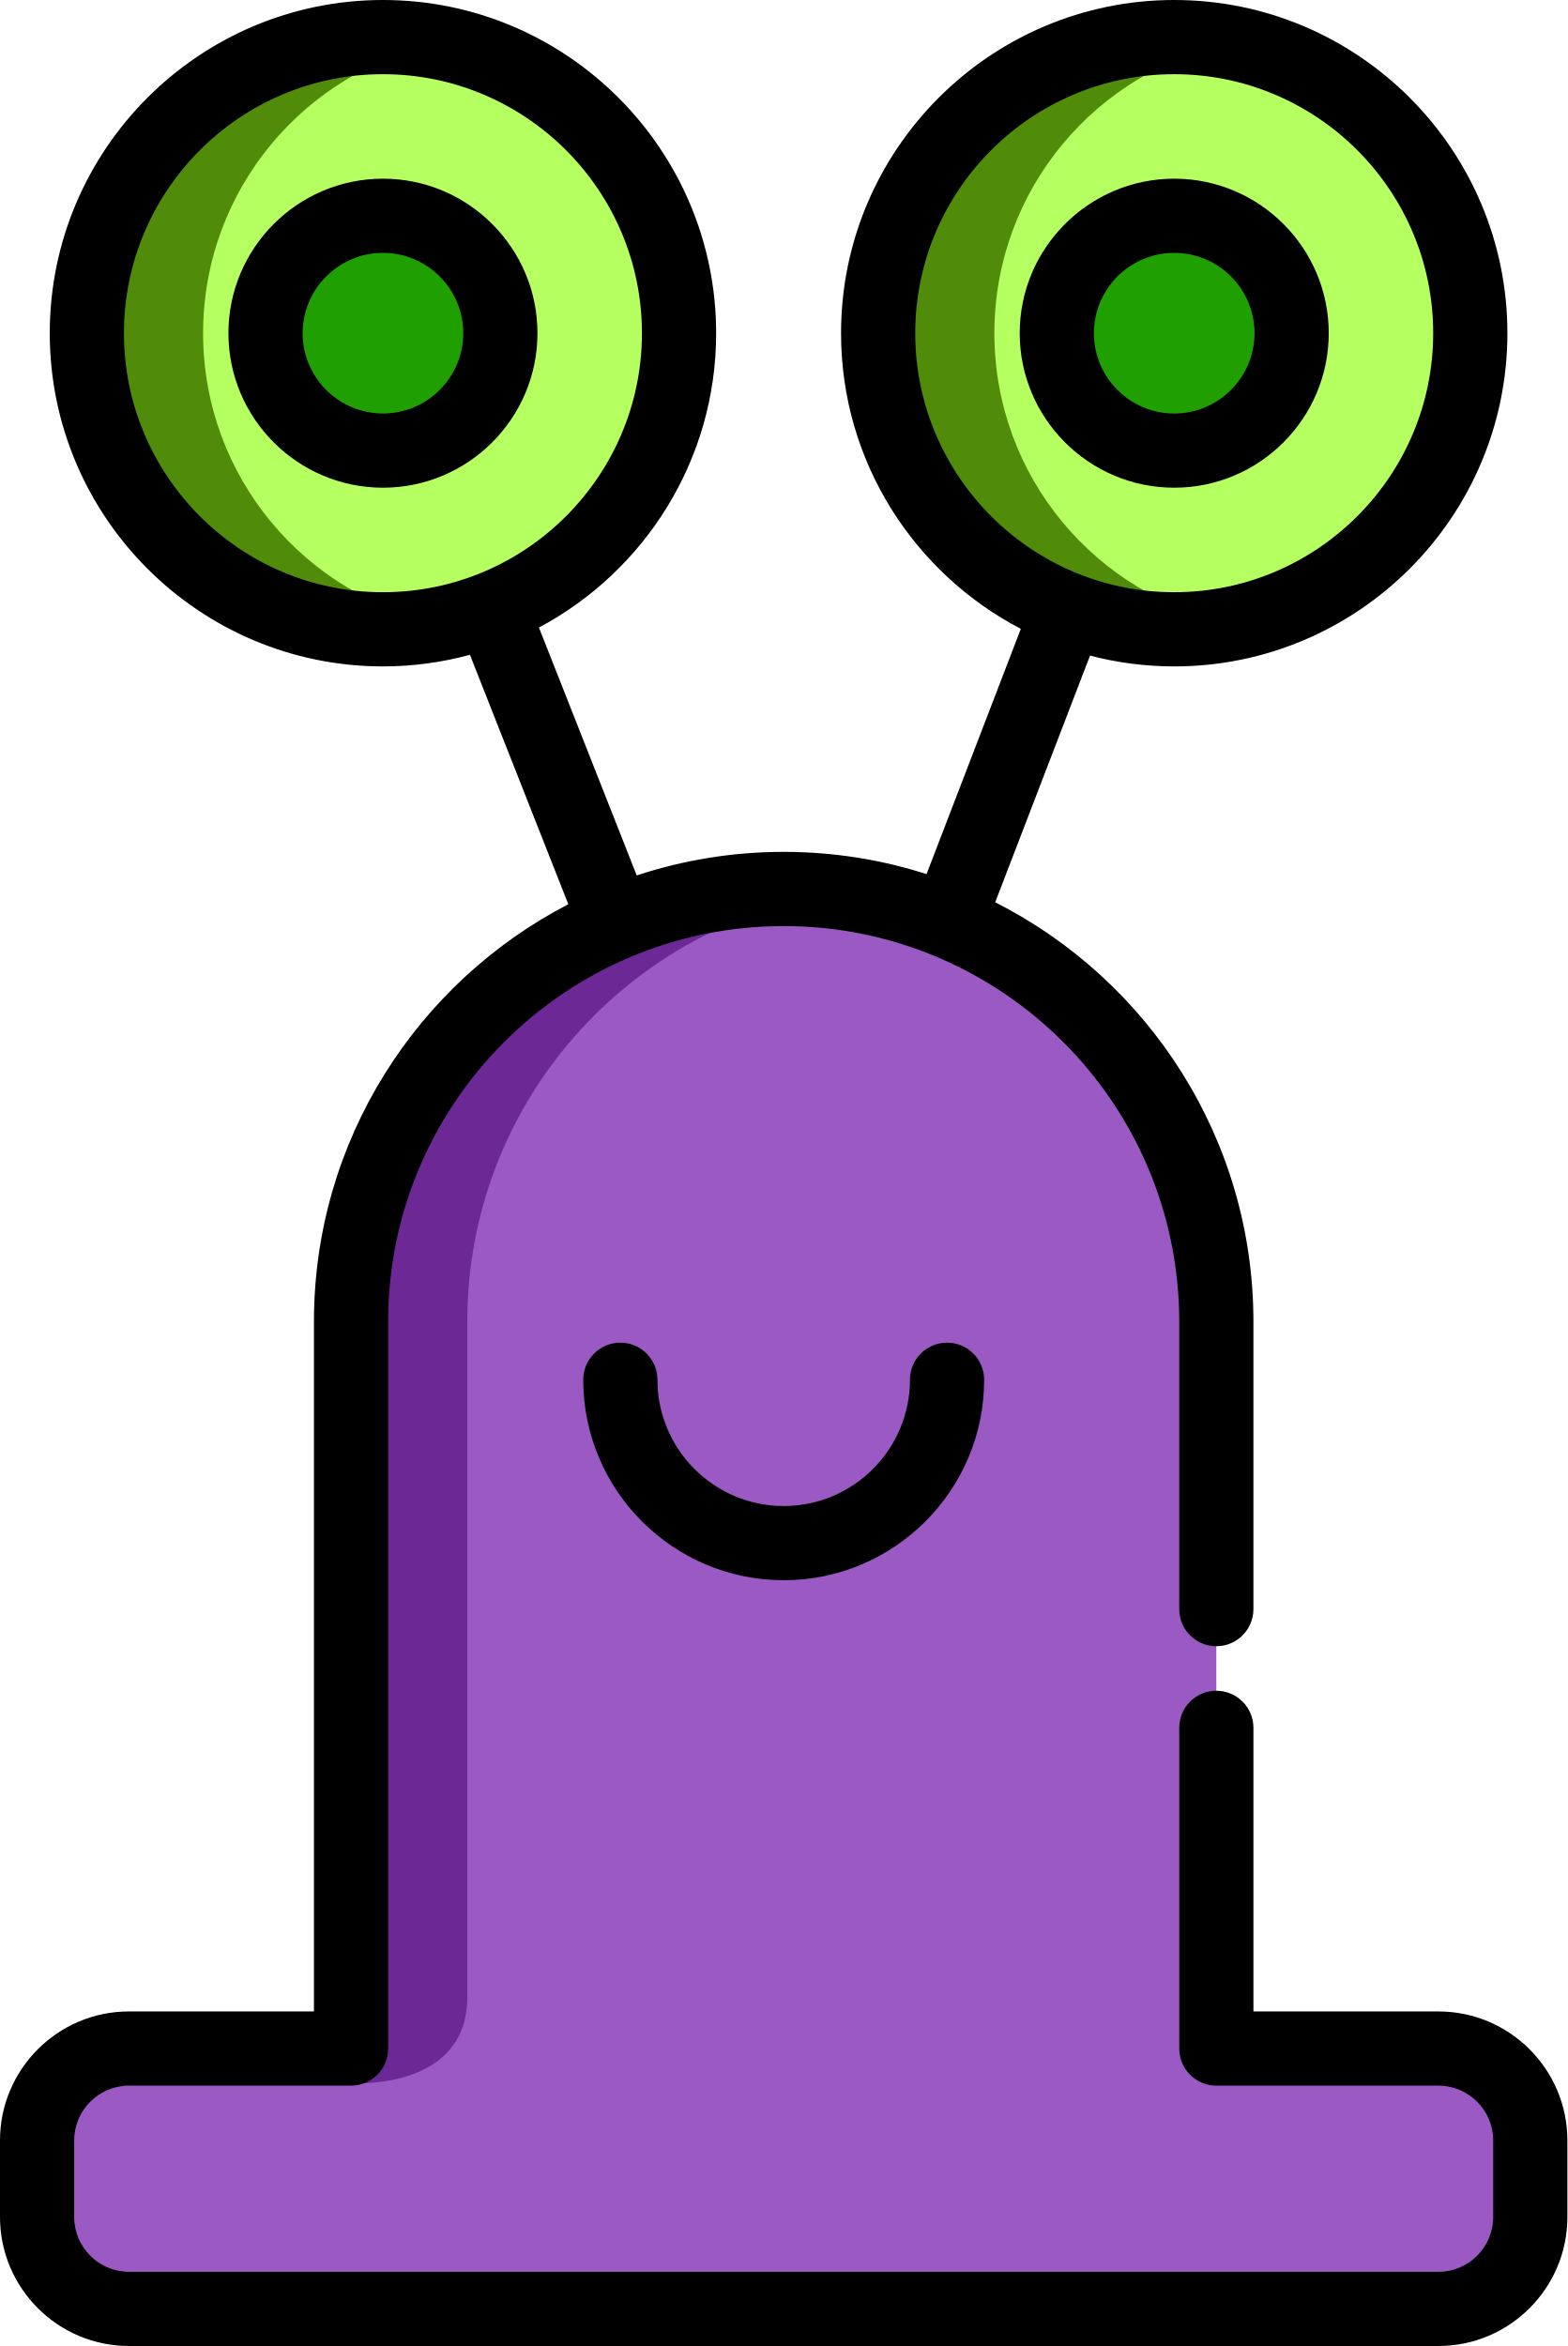
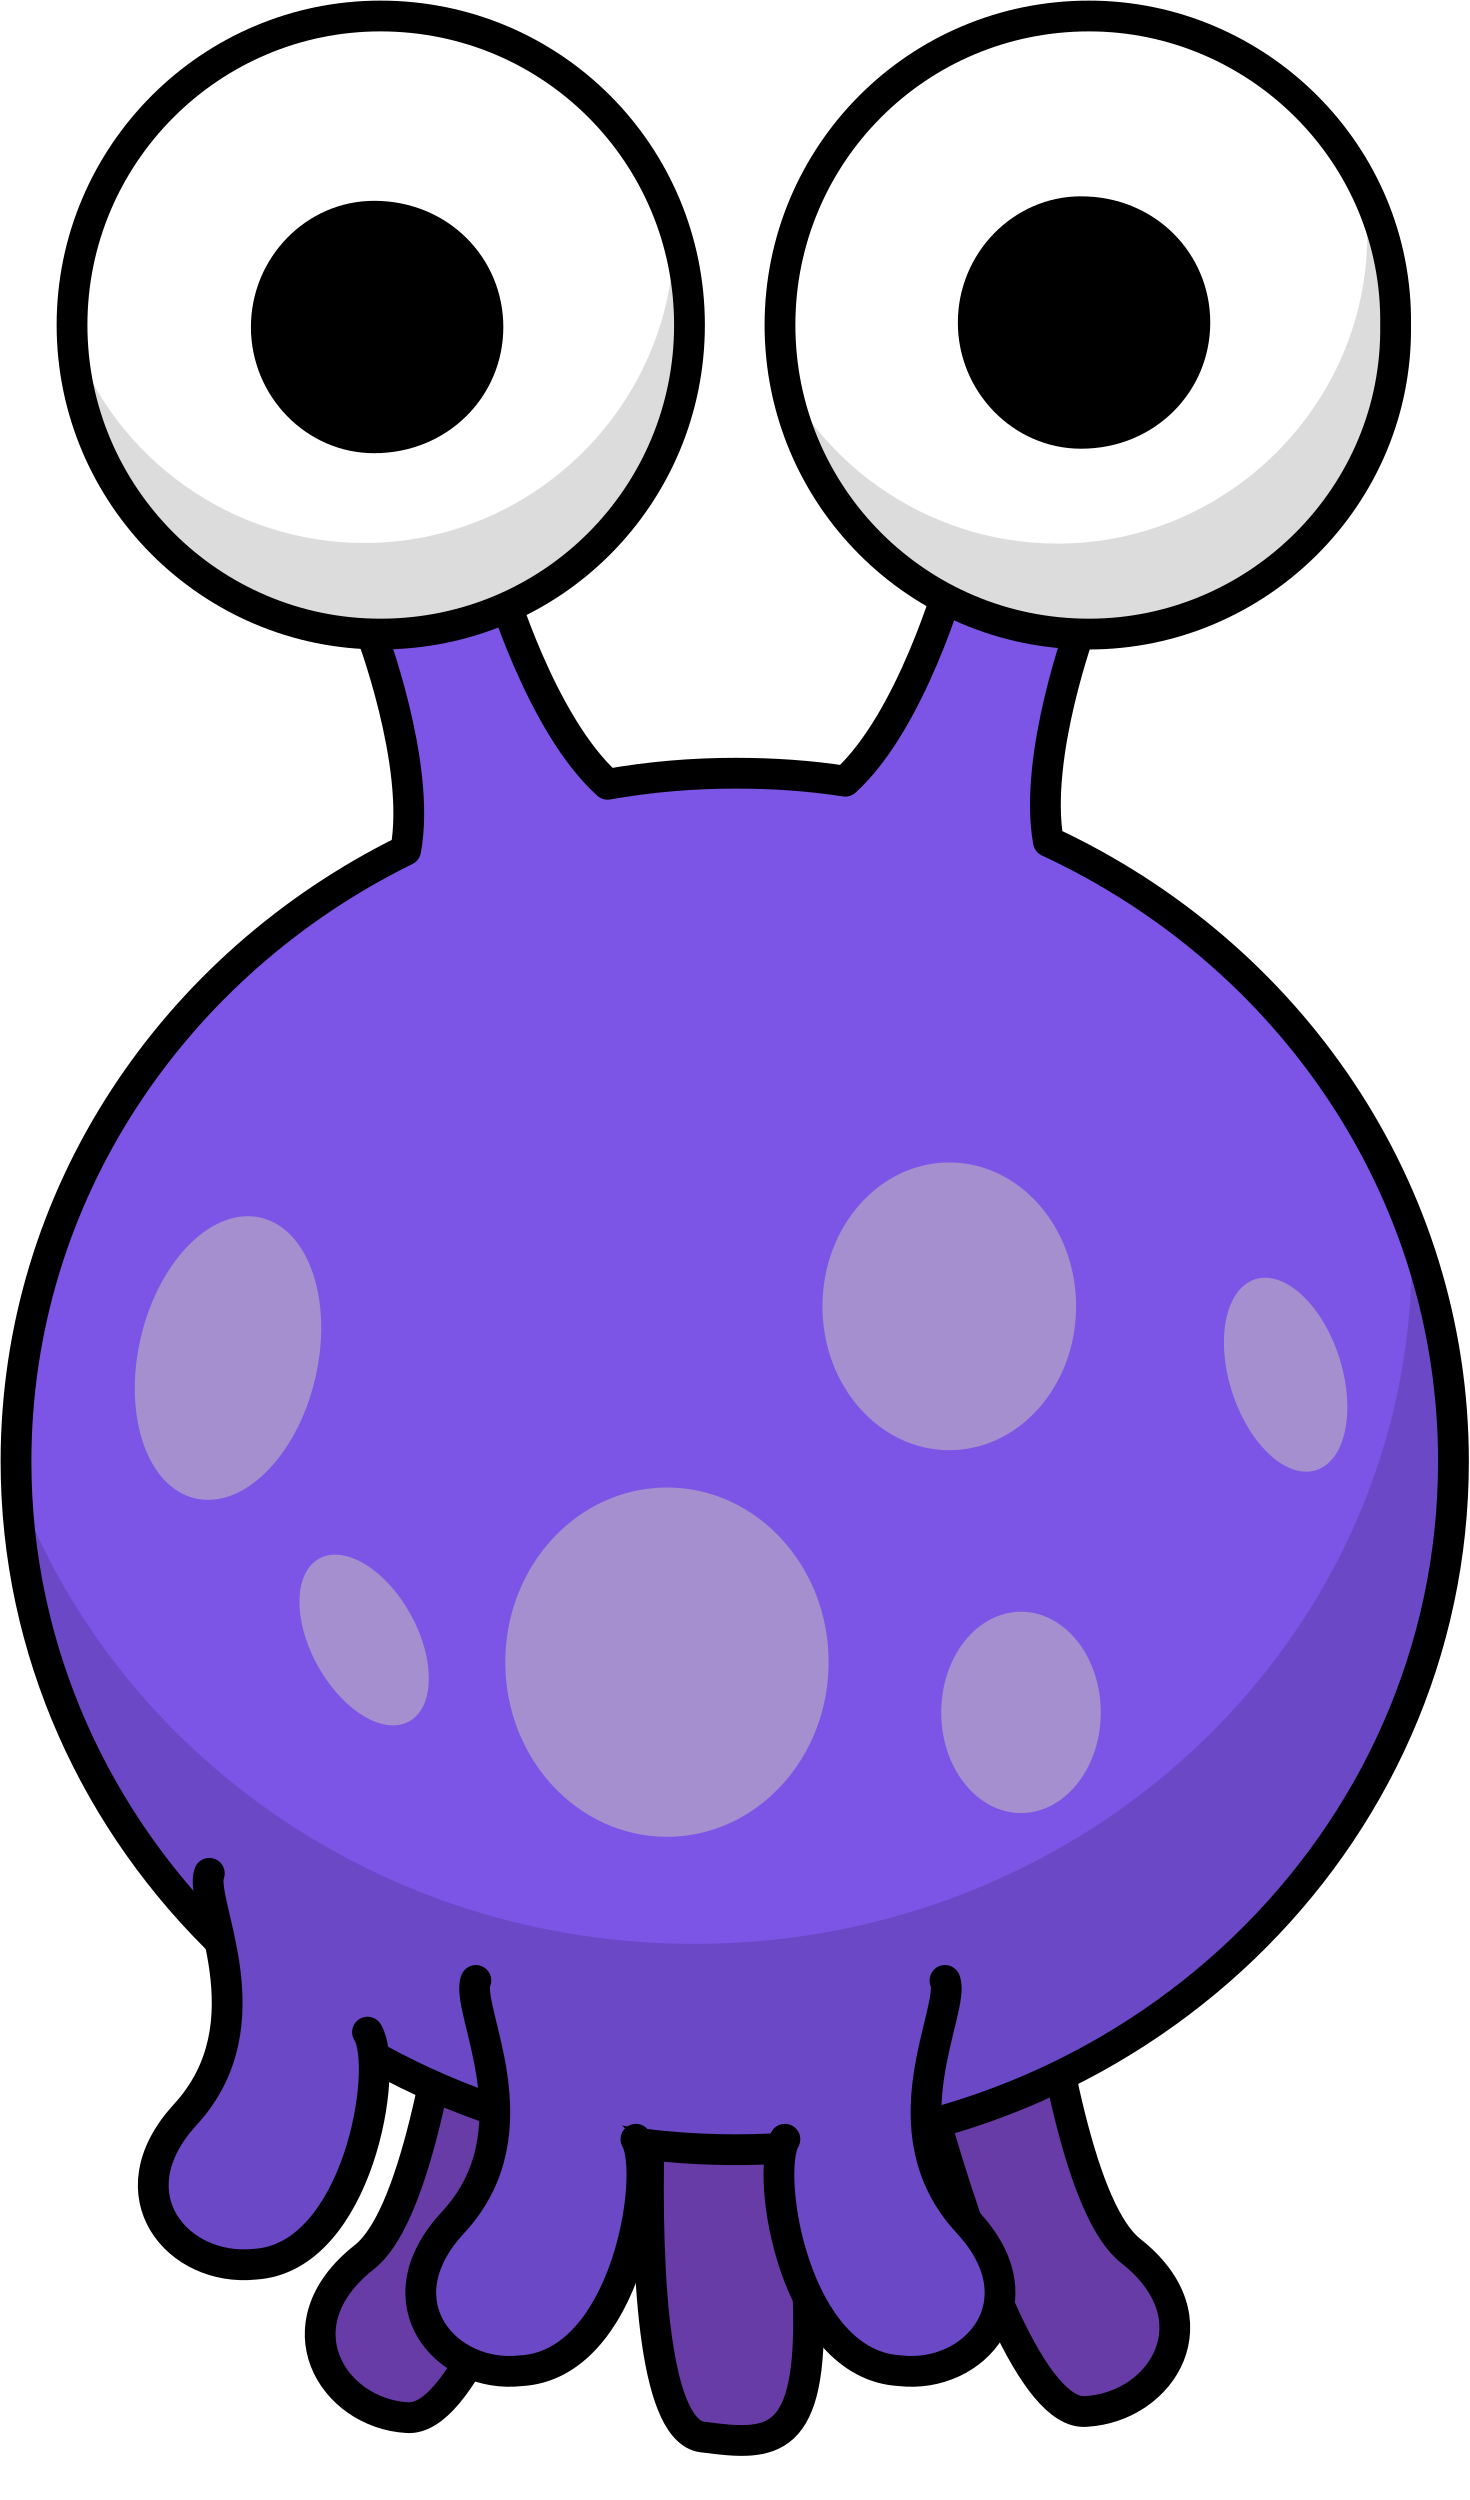
- <svg xmlns="http://www.w3.org/2000/svg" width="263.867" height="394.927" viewBox="0 0 263.867 394.927" fill="none">
-   <g>
-     <g>
-       <g>
-         <g transform="translate(14.622 6.243)">
-           <path d="M0 49.845C0 22.316 22.316 0 49.845 0C77.374 0 99.69 22.316 99.69 49.845C99.69 77.374 77.374 99.69 49.845 99.69C22.316 99.69 0 77.374 0 49.845Z" fill="#B5FF60" fill-rule="evenodd" transform="translate(133.215 0.002)" />
-           <path d="M0 49.847C0 22.317 22.317 0 49.847 0C77.376 0 99.693 22.317 99.693 49.847C99.693 77.376 77.376 99.693 49.847 99.693C22.317 99.693 0 77.376 0 49.847Z" fill="#B5FF60" fill-rule="evenodd" />
-         </g>
-         <g transform="translate(44.702 36.323)">
-           <path d="M0 19.767C0 8.85 8.85 0 19.767 0C30.683 0 39.533 8.85 39.533 19.767C39.533 30.683 30.683 39.533 19.767 39.533C8.85 39.533 0 30.683 0 19.767Z" fill="#20A000" fill-rule="evenodd" transform="translate(133.213 0)" />
-           <path d="M0 19.767C0 8.85 8.85 0 19.767 0C30.683 0 39.533 8.85 39.533 19.767C39.533 30.683 30.683 39.533 19.767 39.533C8.85 39.533 0 30.683 0 19.767Z" fill="#20A000" fill-rule="evenodd" />
-         </g>
-         <path d="M198.524 72.835C198.524 32.61 165.917 0 125.689 0C85.462 0 52.854 32.61 52.854 72.835C52.854 72.835 52.854 195.204 52.854 195.204C52.854 195.204 15.469 195.204 15.469 195.204C6.925 195.204 0 202.13 0 210.674C0 210.674 0 223.565 0 223.565C0 232.109 6.925 239.034 15.469 239.034C15.469 239.034 235.908 239.034 235.908 239.034C244.451 239.034 251.377 232.109 251.377 223.565C251.377 223.565 251.377 210.674 251.377 210.674C251.377 202.13 244.452 195.204 235.908 195.204C235.908 195.204 198.523 195.204 198.523 195.204C198.523 195.204 198.523 141.216 198.523 141.216C198.523 141.216 198.524 121.232 198.524 121.232C198.524 121.232 198.524 72.835 198.524 72.835Z" fill="#9A59C3" transform="translate(6.242 149.649)" />
-         <path d="M19.569 49.846C19.569 25.666 36.788 5.514 59.63 0.966C56.465 0.336 53.194 0 49.845 0C22.316 0 0 22.317 0 49.846C0 77.375 22.316 99.692 49.845 99.692C53.194 99.692 56.465 99.357 59.63 98.727C36.788 94.18 19.569 74.026 19.569 49.846C19.569 49.846 19.569 49.846 19.569 49.846Z" fill="#508C0A" transform="translate(147.831 6.245)" />
-         <path d="M19.568 49.846C19.568 25.666 36.788 5.514 59.631 0.966C56.467 0.336 53.196 0 49.847 0C22.318 0 0 22.317 0 49.846C0 77.375 22.319 99.692 49.847 99.692C53.196 99.692 56.466 99.357 59.631 98.727C36.787 94.18 19.568 74.026 19.568 49.846C19.568 49.846 19.568 49.846 19.568 49.846Z" fill="#508C0A" transform="translate(14.622 6.245)" />
-         <path d="M72.835 0C32.609 0 0 32.61 0 72.835C0 72.835 0 201.033 0 201.033C0 201.033 2.442 201.033 2.442 201.033C7.688 200.799 19.568 198.91 19.568 186.582C19.568 186.582 19.568 72.834 19.568 72.834C19.568 35.928 47.02 5.436 82.619 0.656C79.418 0.226 76.153 0 72.835 0C72.835 0 72.835 0 72.835 0Z" fill="#6C2996" transform="translate(59.097 149.65)" />
-         <g>
-           <path d="M211.013 290.866C211.013 287.417 208.217 284.621 204.768 284.621C201.318 284.621 198.523 287.417 198.523 290.866C198.523 290.866 198.523 344.854 198.523 344.854C198.523 348.303 201.318 351.099 204.768 351.099C204.768 351.099 242.153 351.099 242.153 351.099C247.239 351.099 251.376 355.237 251.376 360.323C251.376 360.323 251.376 373.214 251.376 373.214C251.376 378.3 247.239 382.438 242.153 382.438C242.153 382.438 21.713 382.438 21.713 382.438C16.627 382.438 12.49 378.3 12.49 373.214C12.49 373.214 12.49 360.323 12.49 360.323C12.49 355.237 16.627 351.099 21.713 351.099C21.713 351.099 59.098 351.099 59.098 351.099C62.548 351.099 65.343 348.303 65.343 344.854C65.343 344.854 65.343 222.484 65.343 222.484C65.343 185.767 95.215 155.895 131.932 155.895C168.65 155.895 198.522 185.767 198.522 222.484C198.522 222.484 198.522 270.881 198.522 270.881C198.522 274.33 201.317 277.126 204.766 277.126C208.215 277.126 211.011 274.33 211.011 270.881C211.011 270.881 211.011 222.484 211.011 222.484C211.011 191.681 193.307 164.939 167.541 151.889C167.541 151.889 183.504 110.365 183.504 110.365C188.033 111.549 192.782 112.184 197.677 112.184C228.606 112.184 253.767 87.021 253.767 56.091C253.768 25.162 228.606 0 197.678 0C166.75 0 141.588 25.162 141.588 56.091C141.588 77.711 153.89 96.5 171.855 105.86C171.855 105.86 155.983 147.148 155.983 147.148C148.395 144.72 140.316 143.404 131.933 143.404C123.295 143.404 114.978 144.801 107.191 147.372C107.191 147.372 90.728 105.637 90.728 105.637C108.457 96.203 120.562 77.537 120.562 56.091C120.56 25.162 95.398 0 64.469 0C33.54 0 8.377 25.162 8.377 56.091C8.377 87.02 33.54 112.183 64.469 112.183C69.535 112.183 74.441 111.495 79.113 110.231C79.113 110.231 95.676 152.219 95.676 152.219C70.262 165.387 52.853 191.94 52.853 222.483C52.853 222.483 52.853 338.607 52.853 338.607C52.853 338.607 21.714 338.607 21.714 338.607C9.741 338.607 0 348.348 0 360.322C0 360.322 0 373.213 0 373.213C0 385.186 9.741 394.927 21.714 394.927C21.714 394.927 242.153 394.927 242.153 394.927C254.126 394.927 263.867 385.186 263.867 373.213C263.867 373.213 263.867 360.322 263.867 360.322C263.866 348.349 254.125 338.608 242.152 338.608C242.152 338.608 242.152 338.608 242.152 338.608C242.152 338.608 211.013 338.608 211.013 338.608C211.013 338.608 211.013 290.866 211.013 290.866ZM154.078 56.091C154.078 32.049 173.636 12.49 197.677 12.49C221.718 12.49 241.276 32.049 241.276 56.091C241.276 80.133 221.718 99.692 197.677 99.692C173.637 99.693 154.078 80.133 154.078 56.091C154.078 56.091 154.078 56.091 154.078 56.091ZM20.867 56.091C20.867 32.049 40.426 12.49 64.469 12.49C88.51 12.49 108.069 32.049 108.069 56.091C108.069 80.133 88.51 99.692 64.469 99.692C40.426 99.693 20.867 80.133 20.867 56.091C20.867 56.091 20.867 56.091 20.867 56.091Z" fill="#000000" />
-           <path d="M52.023 26.011C52.023 11.668 40.353 0 26.011 0C11.669 0 0 11.669 0 26.011C0 40.352 11.67 52.021 26.011 52.021C40.354 52.022 52.023 40.353 52.023 26.011C52.023 26.011 52.023 26.011 52.023 26.011ZM12.489 26.011C12.489 18.555 18.554 12.49 26.01 12.49C33.465 12.49 39.531 18.555 39.531 26.011C39.531 33.465 33.465 39.531 26.01 39.531C18.555 39.531 12.489 33.465 12.489 26.011C12.489 26.011 12.489 26.011 12.489 26.011Z" fill="#000000" transform="translate(171.667 30.079)" />
-           <path d="M26.013 0C11.669 0 0 11.669 0 26.011C0 40.352 11.67 52.021 26.013 52.021C40.355 52.021 52.023 40.352 52.023 26.011C52.023 11.669 40.355 0 26.013 0C26.013 0 26.013 0 26.013 0ZM26.013 39.532C18.557 39.532 12.49 33.467 12.49 26.012C12.49 18.557 18.556 12.492 26.013 12.492C33.468 12.492 39.532 18.557 39.532 26.012C39.532 33.467 33.468 39.532 26.013 39.532C26.013 39.532 26.013 39.532 26.013 39.532Z" fill="#000000" transform="translate(38.458 30.079)" />
-           <path d="M55.001 6.245C55.001 17.965 45.465 27.499 33.744 27.499C22.024 27.499 12.49 17.964 12.49 6.245C12.49 2.796 9.694 0 6.245 0C2.795 0 0 2.796 0 6.245C0 24.852 15.138 39.99 33.745 39.99C52.353 39.99 67.492 24.851 67.492 6.245C67.492 2.796 64.697 0 61.247 0C57.796 0 55.001 2.796 55.001 6.245C55.001 6.245 55.001 6.245 55.001 6.245Z" fill="#000000" transform="translate(98.189 226.026)" />
-         </g>
-       </g>
+ <svg xmlns="http://www.w3.org/2000/svg" xmlns:ns1="https://boxy-svg.com" id="svg2" viewBox="0 0 238.7 406.1" version="1.0" width="100%" height="100%">
+   <defs id="defs38">
+     <ns1:export>
+       <ns1:file format="svg" />
+     </ns1:export>
+   </defs>
+   <g id="g4186-2-3-1" transform="matrix(3.665,0,0,3.665,-330.5,-309.2)" style="fill:#683ca6;fill-opacity:1;stroke-width:1.364;stroke-miterlimit:4;stroke-dasharray:none">
+     <path style="fill:#683ca6;fill-opacity:1;fill-rule:nonzero;stroke:#000000;stroke-width:1.364;stroke-miterlimit:4;stroke-opacity:1;stroke-dasharray:none" d="M 134.311 154.046 C 134.911 155.246 135.911 180.746 140.311 184.146 C 144.111 187.146 141.711 191.046 138.311 191.246 C 133.711 191.646 127.711 163.846 128.411 162.146" id="use3182-2-2-5-6-2" />
+     <path id="use3178-2-5-4-7-9" d="M 112.309 154.319 C 111.609 155.519 110.709 181.019 106.309 184.419 C 102.509 187.419 104.909 191.319 108.209 191.519 C 112.909 191.919 118.809 164.119 118.109 162.419" style="fill:#683ca6;fill-opacity:1;fill-rule:nonzero;stroke:#000000;stroke-width:1.364;stroke-miterlimit:4;stroke-opacity:1;stroke-dasharray:none" />
+     <path style="fill:#683ca6;fill-opacity:1;fill-rule:nonzero;stroke:#000000;stroke-width:1.364;stroke-miterlimit:4;stroke-opacity:1;stroke-dasharray:none" d="M 126.8 158.089 C 127.3 159.289 125.8 181.289 126 186.389 C 126.2 192.789 124.4 192.789 121.4 192.389 C 117.1 192.189 119.5 165.989 120.4 164.589" id="use3182-2-2-4-8-5-3" />
+   </g>
+   <path style="fill:#7c55e6;fill-opacity:1;stroke:#000000;stroke-width:5;stroke-linecap:round;stroke-linejoin:round;stroke-miterlimit:4;stroke-dasharray:none" d="M 154.6,93.9 C 154.6,93.9 148.1,117.1 137.3,126.9 131.5,126 125.6,125.6 119.5,125.6 112.4,125.6 105.5,126.2 98.7,127.4 87.8,117.6 81.1,94.6 81.1,94.6 L 60.1,102.2 C 60.1,102.2 68.5,124.1 65.9,138.1 28.3,156.6 2.6,194.1 2.6,237.4 2.6,299.2 55,349.2 119.5,349.2 184,349.2 236.1,299.2 236.1,237.4 236.1,193.1 209.3,154.8 170.3,136.7 167.8,122.8 175.8,101.3 175.8,101.3 L 154.6,93.9 z" id="path2383-6-2-2-8-8-6-4" />
+   <g id="g3816">
+     <path style="fill:#7c55e6;fill-opacity:1;fill-rule:nonzero;stroke:#000000;stroke-width:5;stroke-linecap:round;stroke-linejoin:round;stroke-miterlimit:4;stroke-opacity:1;stroke-dasharray:none" d="M 77.3 321.7 C 75.4 326.3 87.5 346 73.6 361 C 61.5 374 72.5 386.5 84.6 385.1 C 101.8 384.2 106.6 353.2 103.3 347.5" id="use4500-4-3-8-0-5-3-1" />
+     <path id="use3178-2-1-6-0" d="M 34 304.3 C 32.2 308.9 43.9 328.6 30 343.6 C 18.2 356.6 28.9 369.1 41.4 367.8 C 58.2 366.8 63.3 335.8 59.7 330.1" style="fill: rgb(124, 85, 230); fill-opacity: 1; fill-rule: nonzero; stroke: rgb(0, 0, 0); stroke-width: 5; stroke-linecap: round; stroke-linejoin: round; stroke-miterlimit: 4; stroke-opacity: 1; stroke-dasharray: none;" />
+     <path style="fill:#7c55e6;fill-opacity:1;fill-rule:nonzero;stroke:#000000;stroke-width:5;stroke-linecap:round;stroke-linejoin:round;stroke-miterlimit:4;stroke-opacity:1;stroke-dasharray:none" d="M 87.3,321.7 C 85.4,326.3 97.5,346 83.6,361 71.5,374 82.5,386.5 94.6,385.1 111.8,384.2 116.6,353.2 113.3,347.5" id="use3180-0-4-0-6" transform="matrix(-1, 0, 0, 1, 240.8, 0)" />
+     <path id="path-3" d="M 189.513 363.297 C 187.713 358.697 199.413 338.997 185.513 323.997 C 173.713 310.997 184.413 298.497 196.913 299.797 C 213.713 300.797 218.813 331.797 215.213 337.497" style="fill: rgb(124, 85, 230); fill-opacity: 1; fill-rule: nonzero; stroke: rgb(0, 0, 0); stroke-width: 5; stroke-linecap: round; stroke-linejoin: round; stroke-miterlimit: 4; stroke-opacity: 1; stroke-dasharray: none; transform-box: fill-box; transform-origin: 50% 50%;" transform="matrix(-1, 0, 0, -1, 0.000015, -0.000058)" />
+   </g>
+   <g id="g3021">
+     <path id="path3230-2-0-8-3-6-6-0" style="fill:#a68fce;fill-opacity:1;stroke-width:1.489;stroke-miterlimit:4;stroke-dasharray:none" d="M 51.16,224.1 A 14.55,23.41 13.15 1 1 22.91,217.1 14.55,23.41 13.15 0 1 51.16,224.1 z" />
+     <path id="path3232-0-0-4-0-3-1-6" style="fill:#a68fce;fill-opacity:1;stroke-width:1.489;stroke-miterlimit:4;stroke-dasharray:none" d="M 134.6,270 A 26.26,28.37 0 0 1 82.08,270 26.26,28.37 0 1 1 134.6,270 z" />
+     <path id="path3234-1-0-9-7-31-8-1" style="fill:#a68fce;fill-opacity:1;stroke-width:1.489;stroke-miterlimit:4;stroke-dasharray:none" d="M 217.7,221 A 16.28,9.146 72.26 0 1 200.4,226.9 16.28,9.146 72.26 1 1 217.7,221 z" />
+     <path id="path3236-4-6-4-7-37-7-5" style="fill:#a68fce;fill-opacity:1;stroke-width:1.489;stroke-miterlimit:4;stroke-dasharray:none" d="M 178.8,278.8 A 12.96,16.35 0 0 1 152.9,278.8 12.96,16.35 0 1 1 178.8,278.8 z" />
+     <path id="path3238-9-6-4-6-3-9-5" style="fill:#a68fce;fill-opacity:1;stroke-width:1.489;stroke-miterlimit:4;stroke-dasharray:none" d="M 174.8,212.2 A 20.6,23.37 0 0 1 133.6,212.2 20.6,23.37 0 1 1 174.8,212.2 z" />
+     <path id="path3242-8-7-4-4-4-2-4" style="fill:#a68fce;fill-opacity:1;stroke-width:1.489;stroke-miterlimit:4;stroke-dasharray:none" d="M 66.79,262.4 A 15.11,8.624 61.07 0 1 51.9,271.1 15.11,8.624 61.07 1 1 66.79,262.4 z" />
+   </g>
+   <g id="g4397" transform="translate(-406.6,461.3)" style="stroke-width:5;stroke-miterlimit:4;stroke-dasharray:none">
+     <path id="path2383-6-2-8-9-0-6-7-7-0" style="fill-opacity: 1; stroke: rgb(0, 0, 0); stroke-width: 5; stroke-linecap: round; stroke-linejoin: round; stroke-miterlimit: 4; stroke-dasharray: none; fill: rgb(255, 255, 255);" d="M 518.6,-408.5 C 518.6,-380.8 496.3,-358.3 468.4,-358.3 440.8,-358.3 418.3,-380.8 418.3,-408.5 418.3,-436.2 440.8,-458.7 468.4,-458.7 496.3,-458.7 518.6,-436.2 518.6,-408.5 z" />
+     <path id="path3163-7-6-0-4-6-7-2-6" style="fill: rgb(0, 0, 0); stroke-width: 5; stroke-miterlimit: 4; stroke-dasharray: none;" d="M 488.36 -408.17 C 488.36 -396.94 479.36 -387.68 467.36 -387.68 C 456.36 -387.68 447.36 -396.94 447.36 -408.17 C 447.36 -419.43 456.36 -428.68 467.36 -428.68 C 479.36 -428.68 488.36 -419.43 488.36 -408.17 Z" />
+     <path id="path3221-7-6-1-7-7-2-9-3-5" style="opacity:0.14;fill:#000000;fill-opacity:1;stroke-width:5;stroke-miterlimit:4;stroke-dasharray:none" d="M 515.7,-425.6 C 515.7,-424.8 516.1,-424 516.1,-423.3 516.1,-395.6 493.3,-373.1 465.8,-373.1 444.2,-373.1 425.5,-386.8 418.5,-406.1 419.6,-379.4 441.6,-358.2 468.7,-358.2 496.2,-358.2 519,-380.7 519,-408.4 519,-414.4 517.9,-420.2 515.7,-425.6 z" />
+   </g>
+   <g id="g4391" transform="translate(-406.6,461.3)" style="stroke-width:5;stroke-miterlimit:4;stroke-dasharray:none">
+     <path d="M 533.3,-408.5 C 533.3,-380.8 555.6,-358.3 583.5,-358.3 610.9,-358.3 633.7,-380.8 633.3,-408.5 633.7,-436.2 610.9,-458.7 583.5,-458.7 555.6,-458.7 533.3,-436.2 533.3,-408.5 z" style="fill-opacity: 1; stroke: rgb(0, 0, 0); stroke-width: 5; stroke-linecap: round; stroke-linejoin: round; stroke-miterlimit: 4; stroke-dasharray: none; fill: rgb(255, 255, 255);" id="path3807-6-58-0-3" />
+     <path id="use3076-1-7-9-3" style="opacity: 0.14; fill-opacity: 1; stroke-width: 5; stroke-miterlimit: 4; stroke-dasharray: none;" d="M 515.7,-425.6 C 515.7,-424.8 516.1,-424 516.1,-423.3 516.1,-395.6 493.3,-373.1 465.8,-373.1 444.2,-373.1 425.5,-386.8 418.5,-406.1 419.6,-379.4 441.6,-358.2 468.7,-358.2 496.2,-358.2 519,-380.7 519,-408.4 519,-414.4 517.9,-420.2 515.7,-425.6 z" transform="matrix(1, 0, 0, 1, 112.6, 0.1)" />
+     <path id="path-1" style="fill: rgb(0, 0, 0); stroke-width: 5; stroke-miterlimit: 4; stroke-dasharray: none;" d="M 603.194 -408.9 C 603.194 -397.67 594.194 -388.41 582.194 -388.41 C 571.194 -388.41 562.194 -397.67 562.194 -408.9 C 562.194 -420.16 571.194 -429.41 582.194 -429.41 C 594.194 -429.41 603.194 -420.16 603.194 -408.9 Z" />
+   </g>
+   <g id="g4385-6-2-7" style="opacity:0.14;stroke-width:1.364;stroke-miterlimit:4;stroke-dasharray:none" transform="matrix(3.665,0,0,3.665,-328.5,-580.7)">
+     <path id="path3221-7-6-1-3-5-2-4" style="fill:#000000;fill-opacity:1;stroke-width:1.364;stroke-miterlimit:4;stroke-dasharray:none" d="M 152.2,212.7 C 152.2,213.1 152.2,213.6 152.2,214.1 152.2,230.9 138,244.6 120.4,244.6 106.6,244.6 94.91,236.2 90.44,224.5 91.21,240.7 105.2,253.6 122.3,253.6 139.9,253.6 154.1,240 154.1,223.1 154.1,219.5 153.4,215.9 152.2,212.7 z" />
+     <g transform="matrix(1, 0, 0, 1, -0.2188, 166)" style="fill:#000000;fill-opacity:1;stroke:none" id="g4153-9-1-8-5">
+       <path id="use4500-4-3-8-0-69-0-9-2" d="M 110.771 80.14 C 110.271 81.39 113.571 86.77 109.771 90.85 C 106.471 94.4 109.471 97.82 112.771 97.45 C 117.471 97.19 118.771 88.73 117.871 87.18" style="fill:#000000;fill-opacity:1;fill-rule:nonzero;stroke:none" />
+       <path style="fill:#000000;fill-opacity:1;fill-rule:nonzero;stroke:none" d="M 98.971 75.4 C 98.471 76.65 101.671 82.03 97.871 86.11 C 94.641 89.66 97.571 93.08 100.971 92.71 C 105.571 92.45 106.971 83.99 105.971 82.44" id="use3178-2-0-8-7-5" />
+       <path id="use3180-0-5-9-3-4" d="M 113.5,80.14 C 113,81.39 116.3,86.77 112.5,90.85 109.2,94.4 112.2,97.82 115.5,97.45 120.2,97.19 121.5,88.73 120.6,87.18" style="fill:#000000;fill-opacity:1;fill-rule:nonzero;stroke:none" transform="matrix(-1, 0, 0, 1, 245, 0)" />
+       <path style="fill: rgb(0, 0, 0); fill-opacity: 1; fill-rule: nonzero; stroke: none; stroke-width: 1.364; transform-box: fill-box; transform-origin: 50% 50%;" d="M 141.49 91.057 C 140.99 89.807 144.19 84.427 140.39 80.347 C 137.16 76.797 140.09 73.377 143.49 73.747 C 148.09 74.007 149.49 82.467 148.49 84.017" id="path-2" transform="matrix(-1, 0, 0, -1, 0, 0.000008)" />
    </g>
  </g>
</svg>
